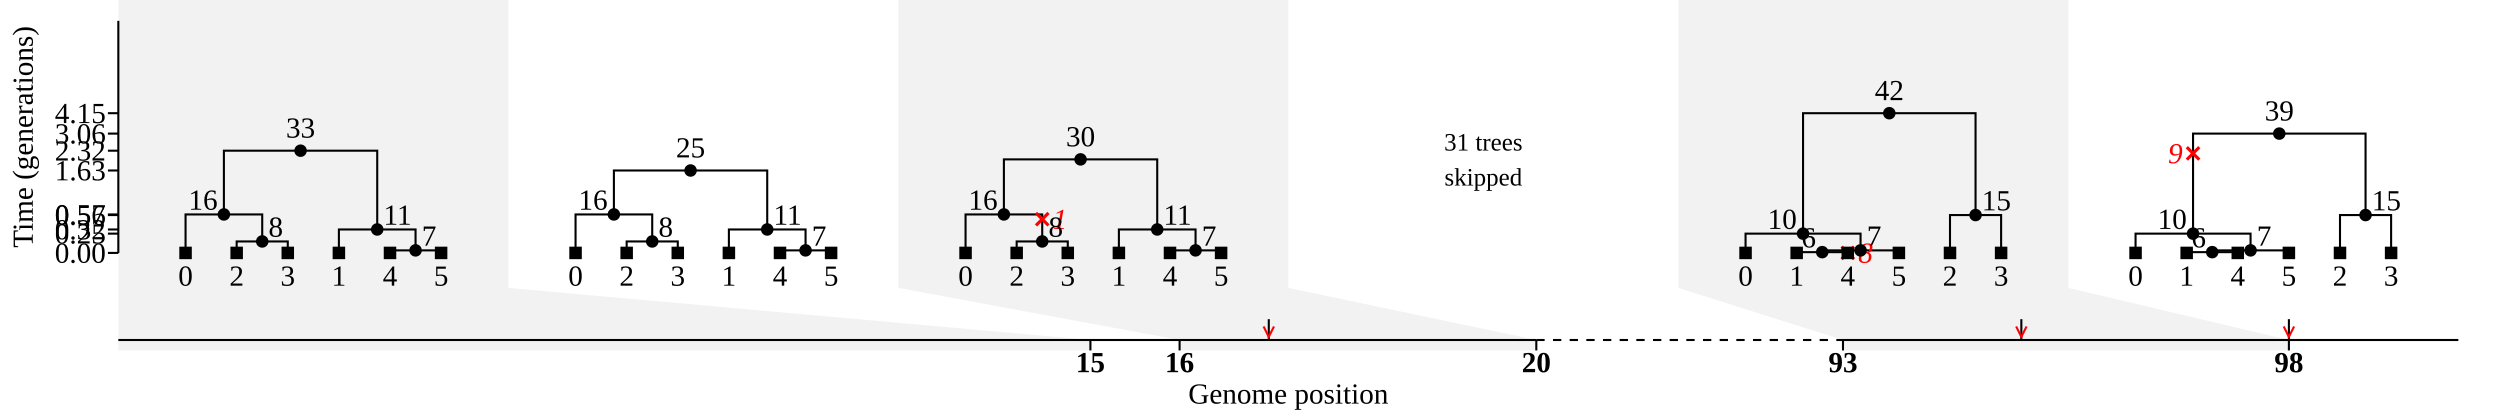
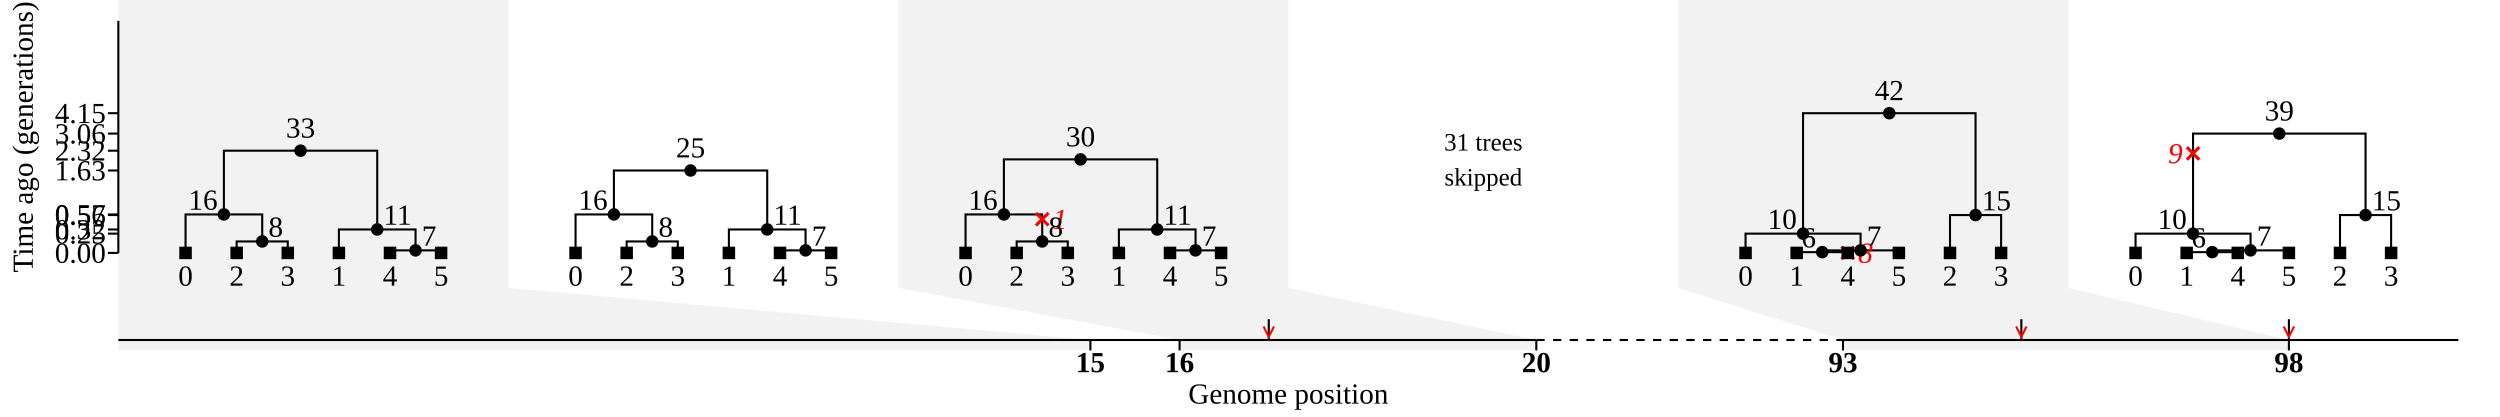
<svg xmlns="http://www.w3.org/2000/svg" baseProfile="full" height="200" version="1.1" width="1200">
  <defs>
    <style type="text/css">.background path {fill: #808080; fill-opacity: 0}.background path:nth-child(odd) {fill-opacity: .1}.axes {font-size: 14px}.x-axis .tick .lab {font-weight: bold; dominant-baseline: hanging}.axes, .tree {font-size: 14px; text-anchor: middle}.axes line, .edge {stroke: black; fill: none}.axes .ax-skip {stroke-dasharray: 4}.y-axis .grid {stroke: #FAFAFA}.node &gt; .sym {fill: black; stroke: none}.site &gt; .sym {stroke: black}.mut text {fill: red; font-style: italic}.mut.extra text {fill: hotpink}.mut line {fill: none; stroke: none}.mut .sym {fill: none; stroke: red}.mut.extra .sym {stroke: hotpink}.node .mut .sym {stroke-width: 1.5px}.tree text, .tree-sequence text {dominant-baseline: central}.plotbox .lab.lft {text-anchor: end}.plotbox .lab.rgt {text-anchor: start}</style>
  </defs>
  <g class="tree-sequence">
    <g class="background">
      <path d="M56.8,0 l187.2,0 l0,138.2 l279.396,25 l0,5 l-466.596,0 l0,-5 l0,-25 l0,-138.2z" />
      <path d="M244,0 l187.2,0 l0,138.2 l135.004,25 l0,5 l-42.807,0 l0,-5 l-279.396,-25 l0,-138.2z" />
      <path d="M431.2,0 l187.2,0 l0,138.2 l119.032,25 l0,5 l-171.228,0 l0,-5 l-135.004,-25 l0,-138.2z" />
      <path d="M618.4,0 l187.2,0 l0,138.2 l79.032,25 l0,5 l-147.2,0 l0,-5 l-119.032,-25 l0,-138.2z" />
      <path d="M805.6,0 l187.2,0 l0,138.2 l105.867,25 l0,5 l-214.035,0 l0,-5 l-79.032,-25 l0,-138.2z" />
      <path d="M992.8,0 l187.2,0 l0,138.2 l0,25 l0,5 l-81.333,0 l0,-5 l-105.87,-25 l0,-138.2z" />
    </g>
    <g class="axes">
      <g class="x-axis">
        <g class="title" transform="translate(618.4 200)">
          <text class="lab" text-anchor="middle" transform="translate(0 -11)">Genome position</text>
        </g>
        <line class="ax-line" x1="56.8" x2="737.432" y1="163.2" y2="163.2" />
        <line class="ax-skip" x1="737.432" x2="884.632" y1="163.2" y2="163.2" />
        <line class="ax-line" x1="884.632" x2="1180" y1="163.2" y2="163.2" />
        <g class="ticks">
          <g class="tick" transform="translate(523.396 163.2)">
            <line x1="0" x2="0" y1="0" y2="5" />
            <g transform="translate(0 6)">
              <text class="lab">15</text>
            </g>
          </g>
          <g class="tick" transform="translate(566.204 163.2)">
            <line x1="0" x2="0" y1="0" y2="5" />
            <g transform="translate(0 6)">
              <text class="lab">16</text>
            </g>
          </g>
          <g class="tick" transform="translate(737.432 163.2)">
            <line x1="0" x2="0" y1="0" y2="5" />
            <g transform="translate(0 6)">
              <text class="lab">20</text>
            </g>
          </g>
          <g class="tick" transform="translate(884.632 163.2)">
            <line x1="0" x2="0" y1="0" y2="5" />
            <g transform="translate(0 6)">
              <text class="lab">93</text>
            </g>
          </g>
          <g class="tick" transform="translate(1098.67 163.2)">
            <line x1="0" x2="0" y1="0" y2="5" />
            <g transform="translate(0 6)">
              <text class="lab">98</text>
            </g>
          </g>
        </g>
        <g class="site s1" transform="translate(609.011 163.2)">
          <line class="sym" x1="0" x2="0" y1="0" y2="-10" />
          <g class="mut m1">
            <polyline class="sym" points="2.5,-6.5 0,-1.5 -2.5,-6.5" />
          </g>
        </g>
        <g class="site s8" transform="translate(970.246 163.2)">
          <line class="sym" x1="0" x2="0" y1="0" y2="-10" />
          <g class="mut m8">
            <polyline class="sym" points="2.5,-6.5 0,-1.5 -2.5,-6.5" />
          </g>
        </g>
        <g class="site s9" transform="translate(1098.67 163.2)">
          <line class="sym" x1="0" x2="0" y1="0" y2="-10" />
          <g class="mut m9">
            <polyline class="sym" points="2.5,-6.5 0,-1.5 -2.5,-6.5" />
          </g>
        </g>
      </g>
      <g class="y-axis">
        <g class="title" transform="translate(0 65.7)">
-           <text class="lab" text-anchor="middle" transform="translate(11) rotate(-90)">Time (generations)</text>
+           <text class="lab" text-anchor="middle" transform="translate(11) rotate(-90)">Time ago (generations)</text>
        </g>
        <line class="ax-line" x1="56.8" x2="56.8" y1="121.4" y2="10" />
        <g class="ticks">
          <g class="tick" transform="translate(56.8 121.4)">
            <line x1="0" x2="-5" y1="0" y2="0" />
            <g transform="translate(-6 0)">
              <text class="lab" text-anchor="end">0.00</text>
            </g>
          </g>
          <g class="tick" transform="translate(56.8 112.146)">
            <line x1="0" x2="-5" y1="0" y2="0" />
            <g transform="translate(-6 0)">
              <text class="lab" text-anchor="end">0.25</text>
            </g>
          </g>
          <g class="tick" transform="translate(56.8 110.146)">
            <line x1="0" x2="-5" y1="0" y2="0" />
            <g transform="translate(-6 0)">
              <text class="lab" text-anchor="end">0.32</text>
            </g>
          </g>
          <g class="tick" transform="translate(56.8 103.228)">
            <line x1="0" x2="-5" y1="0" y2="0" />
            <g transform="translate(-6 0)">
              <text class="lab" text-anchor="end">0.56</text>
            </g>
          </g>
          <g class="tick" transform="translate(56.8 102.933)">
            <line x1="0" x2="-5" y1="0" y2="0" />
            <g transform="translate(-6 0)">
              <text class="lab" text-anchor="end">0.57</text>
            </g>
          </g>
          <g class="tick" transform="translate(56.8 81.8371)">
            <line x1="0" x2="-5" y1="0" y2="0" />
            <g transform="translate(-6 0)">
              <text class="lab" text-anchor="end">1.63</text>
            </g>
          </g>
          <g class="tick" transform="translate(56.8 72.33)">
            <line x1="0" x2="-5" y1="0" y2="0" />
            <g transform="translate(-6 0)">
              <text class="lab" text-anchor="end">2.32</text>
            </g>
          </g>
          <g class="tick" transform="translate(56.8 64.1243)">
            <line x1="0" x2="-5" y1="0" y2="0" />
            <g transform="translate(-6 0)">
              <text class="lab" text-anchor="end">3.06</text>
            </g>
          </g>
          <g class="tick" transform="translate(56.8 54.3358)">
            <line x1="0" x2="-5" y1="0" y2="0" />
            <g transform="translate(-6 0)">
              <text class="lab" text-anchor="end">4.15</text>
            </g>
          </g>
        </g>
      </g>
    </g>
    <g class="plotbox trees">
      <g class="tree t1" transform="translate(56.8 0)">
        <g class="plotbox">
          <g class="c2 node n33 p0 root" transform="translate(87.4667 72.33)">
            <g class="a33 c2 node n11 p0" transform="translate(36.8 37.8156)">
              <g class="a11 i0 leaf node n1 p0 sample" transform="translate(-18.4 11.2544)">
                <path class="edge" d="M 0 0 V -11.254 H 18.4" />
                <rect class="sym" height="6" width="6" x="-3" y="-3" />
                <text class="lab" transform="translate(0 11)">1</text>
              </g>
              <g class="a11 c2 node n7 p0" transform="translate(18.4 10.0352)">
                <g class="a7 i2 leaf node n4 p0 sample" transform="translate(-12.2667 1.21924)">
                  <path class="edge" d="M 0 0 V -1.219 H 12.267" />
                  <rect class="sym" height="6" width="6" x="-3" y="-3" />
                  <text class="lab" transform="translate(0 11)">4</text>
                </g>
                <g class="a7 i2 leaf node n5 p0 sample" transform="translate(12.2667 1.21924)">
                  <path class="edge" d="M 0 0 V -1.219 H -12.267" />
                  <rect class="sym" height="6" width="6" x="-3" y="-3" />
                  <text class="lab" transform="translate(0 11)">5</text>
                </g>
                <path class="edge" d="M 0 0 V -10.035 H -18.4" />
                <circle class="sym" cx="0" cy="0" r="3" />
                <text class="lab rgt" transform="translate(3 -7.0)">7</text>
              </g>
              <path class="edge" d="M 0 0 V -37.816 H -36.8" />
              <circle class="sym" cx="0" cy="0" r="3" />
              <text class="lab rgt" transform="translate(3 -7.0)">11</text>
            </g>
            <g class="a33 c2 node n16 p0" transform="translate(-36.8 30.6026)">
              <g class="a16 i0 leaf node n0 p0 sample" transform="translate(-18.4 18.4673)">
                <path class="edge" d="M 0 0 V -18.467 H 18.4" />
                <rect class="sym" height="6" width="6" x="-3" y="-3" />
                <text class="lab" transform="translate(0 11)">0</text>
              </g>
              <g class="a16 c2 node n8 p0" transform="translate(18.4 12.9626)">
                <g class="a8 i1 leaf node n2 p0 sample" transform="translate(-12.2667 5.50474)">
                  <path class="edge" d="M 0 0 V -5.505 H 12.267" />
                  <rect class="sym" height="6" width="6" x="-3" y="-3" />
                  <text class="lab" transform="translate(0 11)">2</text>
                </g>
                <g class="a8 i1 leaf node n3 p0 sample" transform="translate(12.2667 5.50474)">
                  <path class="edge" d="M 0 0 V -5.505 H -12.267" />
                  <rect class="sym" height="6" width="6" x="-3" y="-3" />
                  <text class="lab" transform="translate(0 11)">3</text>
                </g>
                <path class="edge" d="M 0 0 V -12.963 H -18.4" />
                <circle class="sym" cx="0" cy="0" r="3" />
                <text class="lab rgt" transform="translate(3 -7.0)">8</text>
              </g>
              <path class="edge" d="M 0 0 V -30.603 H 36.8" />
              <circle class="sym" cx="0" cy="0" r="3" />
              <text class="lab lft" transform="translate(-3 -7.0)">16</text>
            </g>
            <circle class="sym" cx="0" cy="0" r="3" />
            <text class="lab" transform="translate(0 -11)">33</text>
          </g>
        </g>
      </g>
      <g class="tree t2" transform="translate(244 0)">
        <g class="plotbox">
          <g class="c2 node n25 p0 root" transform="translate(87.4667 81.8371)">
            <g class="a25 c2 node n11 p0" transform="translate(36.8 28.3085)">
              <g class="a11 i0 leaf node n1 p0 sample" transform="translate(-18.4 11.2544)">
                <path class="edge" d="M 0 0 V -11.254 H 18.4" />
                <rect class="sym" height="6" width="6" x="-3" y="-3" />
                <text class="lab" transform="translate(0 11)">1</text>
              </g>
              <g class="a11 c2 node n7 p0" transform="translate(18.4 10.0352)">
                <g class="a7 i2 leaf node n4 p0 sample" transform="translate(-12.2667 1.21924)">
                  <path class="edge" d="M 0 0 V -1.219 H 12.267" />
                  <rect class="sym" height="6" width="6" x="-3" y="-3" />
                  <text class="lab" transform="translate(0 11)">4</text>
                </g>
                <g class="a7 i2 leaf node n5 p0 sample" transform="translate(12.2667 1.21924)">
                  <path class="edge" d="M 0 0 V -1.219 H -12.267" />
                  <rect class="sym" height="6" width="6" x="-3" y="-3" />
                  <text class="lab" transform="translate(0 11)">5</text>
                </g>
                <path class="edge" d="M 0 0 V -10.035 H -18.4" />
                <circle class="sym" cx="0" cy="0" r="3" />
                <text class="lab rgt" transform="translate(3 -7.0)">7</text>
              </g>
              <path class="edge" d="M 0 0 V -28.308 H -36.8" />
              <circle class="sym" cx="0" cy="0" r="3" />
              <text class="lab rgt" transform="translate(3 -7.0)">11</text>
            </g>
            <g class="a25 c2 node n16 p0" transform="translate(-36.8 21.0956)">
              <g class="a16 i0 leaf node n0 p0 sample" transform="translate(-18.4 18.4673)">
                <path class="edge" d="M 0 0 V -18.467 H 18.4" />
                <rect class="sym" height="6" width="6" x="-3" y="-3" />
                <text class="lab" transform="translate(0 11)">0</text>
              </g>
              <g class="a16 c2 node n8 p0" transform="translate(18.4 12.9626)">
                <g class="a8 i1 leaf node n2 p0 sample" transform="translate(-12.2667 5.50474)">
                  <path class="edge" d="M 0 0 V -5.505 H 12.267" />
                  <rect class="sym" height="6" width="6" x="-3" y="-3" />
                  <text class="lab" transform="translate(0 11)">2</text>
                </g>
                <g class="a8 i1 leaf node n3 p0 sample" transform="translate(12.2667 5.50474)">
                  <path class="edge" d="M 0 0 V -5.505 H -12.267" />
                  <rect class="sym" height="6" width="6" x="-3" y="-3" />
                  <text class="lab" transform="translate(0 11)">3</text>
                </g>
                <path class="edge" d="M 0 0 V -12.963 H -18.4" />
                <circle class="sym" cx="0" cy="0" r="3" />
                <text class="lab rgt" transform="translate(3 -7.0)">8</text>
              </g>
              <path class="edge" d="M 0 0 V -21.096 H 36.8" />
              <circle class="sym" cx="0" cy="0" r="3" />
              <text class="lab lft" transform="translate(-3 -7.0)">16</text>
            </g>
            <circle class="sym" cx="0" cy="0" r="3" />
            <text class="lab" transform="translate(0 -11)">25</text>
          </g>
        </g>
      </g>
      <g class="tree t3" transform="translate(431.2 0)">
        <g class="plotbox">
          <g class="c2 node n30 p0 root" transform="translate(87.4667 76.5022)">
            <g class="a30 c2 node n11 p0" transform="translate(36.8 33.6434)">
              <g class="a11 i0 leaf node n1 p0 sample" transform="translate(-18.4 11.2544)">
                <path class="edge" d="M 0 0 V -11.254 H 18.4" />
                <rect class="sym" height="6" width="6" x="-3" y="-3" />
                <text class="lab" transform="translate(0 11)">1</text>
              </g>
              <g class="a11 c2 node n7 p0" transform="translate(18.4 10.0352)">
                <g class="a7 i2 leaf node n4 p0 sample" transform="translate(-12.2667 1.21924)">
                  <path class="edge" d="M 0 0 V -1.219 H 12.267" />
                  <rect class="sym" height="6" width="6" x="-3" y="-3" />
                  <text class="lab" transform="translate(0 11)">4</text>
                </g>
                <g class="a7 i2 leaf node n5 p0 sample" transform="translate(12.2667 1.21924)">
                  <path class="edge" d="M 0 0 V -1.219 H -12.267" />
                  <rect class="sym" height="6" width="6" x="-3" y="-3" />
                  <text class="lab" transform="translate(0 11)">5</text>
                </g>
                <path class="edge" d="M 0 0 V -10.035 H -18.4" />
                <circle class="sym" cx="0" cy="0" r="3" />
                <text class="lab rgt" transform="translate(3 -7.0)">7</text>
              </g>
              <path class="edge" d="M 0 0 V -33.643 H -36.8" />
              <circle class="sym" cx="0" cy="0" r="3" />
              <text class="lab rgt" transform="translate(3 -7.0)">11</text>
            </g>
            <g class="a30 c2 node n16 p0" transform="translate(-36.8 26.4305)">
              <g class="a16 i0 leaf node n0 p0 sample" transform="translate(-18.4 18.4673)">
                <path class="edge" d="M 0 0 V -18.467 H 18.4" />
                <rect class="sym" height="6" width="6" x="-3" y="-3" />
                <text class="lab" transform="translate(0 11)">0</text>
              </g>
              <g class="a16 c2 m1 node n8 p0 s1" transform="translate(18.4 12.9626)">
                <g class="a8 i1 leaf node n2 p0 sample" transform="translate(-12.2667 5.50474)">
                  <path class="edge" d="M 0 0 V -5.505 H 12.267" />
                  <rect class="sym" height="6" width="6" x="-3" y="-3" />
                  <text class="lab" transform="translate(0 11)">2</text>
                </g>
                <g class="a8 i1 leaf node n3 p0 sample" transform="translate(12.2667 5.50474)">
                  <path class="edge" d="M 0 0 V -5.505 H -12.267" />
                  <rect class="sym" height="6" width="6" x="-3" y="-3" />
                  <text class="lab" transform="translate(0 11)">3</text>
                </g>
                <path class="edge" d="M 0 0 V -12.963 H -18.4" />
                <g class="mut m1 s1" transform="translate(0 -10.6868)">
                  <line x1="0" x2="0" y1="0" y2="10.687" />
                  <path class="sym" d="M -3,-3 l 6,6 M -3,3 l 6,-6" />
                  <text class="lab rgt" transform="translate(5 0)">1</text>
                </g>
                <circle class="sym" cx="0" cy="0" r="3" />
                <text class="lab rgt" transform="translate(3 -7.0)">8</text>
              </g>
              <path class="edge" d="M 0 0 V -26.43 H 36.8" />
              <circle class="sym" cx="0" cy="0" r="3" />
              <text class="lab lft" transform="translate(-3 -7.0)">16</text>
            </g>
            <circle class="sym" cx="0" cy="0" r="3" />
            <text class="lab" transform="translate(0 -11)">30</text>
          </g>
        </g>
      </g>
      <g class="skipped" transform="translate(618.4 0)">
        <g class="plotbox">
          <g transform="translate(93.6 68.2)">
            <text text-anchor="middle">31 trees</text>
          </g>
          <g transform="translate(93.6 85)">
            <text text-anchor="middle">skipped</text>
          </g>
        </g>
      </g>
      <g class="tree t35" transform="translate(805.6 0)">
        <g class="plotbox">
          <g class="c2 node n42 p0 root" transform="translate(101.267 54.3358)">
            <g class="a42 c2 node n10 p0" transform="translate(-41.4 57.8103)">
              <g class="a10 i0 leaf node n0 p0 sample" transform="translate(-27.6 9.25386)">
                <path class="edge" d="M 0 0 V -9.254 H 27.6" />
                <rect class="sym" height="6" width="6" x="-3" y="-3" />
                <text class="lab" transform="translate(0 11)">0</text>
              </g>
              <g class="a10 c2 node n7 p0" transform="translate(27.6 8.03462)">
                <g class="a7 i2 leaf node n5 p0 sample" transform="translate(18.4 1.21924)">
                  <path class="edge" d="M 0 0 V -1.219 H -18.4" />
                  <rect class="sym" height="6" width="6" x="-3" y="-3" />
                  <text class="lab" transform="translate(0 11)">5</text>
                </g>
                <g class="a7 c2 node n6 p0" transform="translate(-18.4 0.8489)">
                  <g class="a6 i0 leaf node n1 p0 sample" transform="translate(-12.2667 0.370343)">
                    <path class="edge" d="M 0 0 V -0.37 H 12.267" />
                    <rect class="sym" height="6" width="6" x="-3" y="-3" />
                    <text class="lab" transform="translate(0 11)">1</text>
                  </g>
                  <g class="a6 i2 leaf m8 node n4 p0 s8 sample" transform="translate(12.2667 0.370343)">
                    <path class="edge" d="M 0 0 V -0.37 H -12.267" />
                    <g class="mut m8 s8" transform="translate(0 -4.25526e-05)">
                      <line x1="0" x2="0" y1="0" y2="4.25526e-05" />
                      <path class="sym" d="M -3,-3 l 6,6 M -3,3 l 6,-6" />
                      <text class="lab rgt" transform="translate(5 0)">8</text>
                    </g>
                    <rect class="sym" height="6" width="6" x="-3" y="-3" />
                    <text class="lab" transform="translate(0 11)">4</text>
                  </g>
                  <path class="edge" d="M 0 0 V -0.849 H 18.4" />
                  <circle class="sym" cx="0" cy="0" r="3" />
                  <text class="lab lft" transform="translate(-3 -7.0)">6</text>
                </g>
                <path class="edge" d="M 0 0 V -8.035 H -27.6" />
                <circle class="sym" cx="0" cy="0" r="3" />
                <text class="lab rgt" transform="translate(3 -7.0)">7</text>
              </g>
              <path class="edge" d="M 0 0 V -57.81 H 41.4" />
              <circle class="sym" cx="0" cy="0" r="3" />
              <text class="lab lft" transform="translate(-3 -7.0)">10</text>
            </g>
            <g class="a42 c2 node n15 p0" transform="translate(41.4 48.8921)">
              <g class="a15 i1 leaf node n2 p0 sample" transform="translate(-12.2667 18.1721)">
                <path class="edge" d="M 0 0 V -18.172 H 12.267" />
                <rect class="sym" height="6" width="6" x="-3" y="-3" />
                <text class="lab" transform="translate(0 11)">2</text>
              </g>
              <g class="a15 i1 leaf node n3 p0 sample" transform="translate(12.2667 18.1721)">
                <path class="edge" d="M 0 0 V -18.172 H -12.267" />
                <rect class="sym" height="6" width="6" x="-3" y="-3" />
                <text class="lab" transform="translate(0 11)">3</text>
              </g>
              <path class="edge" d="M 0 0 V -48.892 H -41.4" />
              <circle class="sym" cx="0" cy="0" r="3" />
              <text class="lab rgt" transform="translate(3 -7.0)">15</text>
            </g>
            <circle class="sym" cx="0" cy="0" r="3" />
            <text class="lab" transform="translate(0 -11)">42</text>
          </g>
        </g>
      </g>
      <g class="tree t36" transform="translate(992.8 0)">
        <g class="plotbox">
          <g class="c2 node n39 p0 root" transform="translate(101.267 64.1243)">
            <g class="a39 c2 m9 node n10 p0 s9" transform="translate(-41.4 48.0218)">
              <g class="a10 i0 leaf node n0 p0 sample" transform="translate(-27.6 9.25386)">
                <path class="edge" d="M 0 0 V -9.254 H 27.6" />
                <rect class="sym" height="6" width="6" x="-3" y="-3" />
                <text class="lab" transform="translate(0 11)">0</text>
              </g>
              <g class="a10 c2 node n7 p0" transform="translate(27.6 8.03462)">
                <g class="a7 i2 leaf node n5 p0 sample" transform="translate(18.4 1.21924)">
                  <path class="edge" d="M 0 0 V -1.219 H -18.4" />
                  <rect class="sym" height="6" width="6" x="-3" y="-3" />
                  <text class="lab" transform="translate(0 11)">5</text>
                </g>
                <g class="a7 c2 node n6 p0" transform="translate(-18.4 0.8489)">
                  <g class="a6 i0 leaf node n1 p0 sample" transform="translate(-12.2667 0.370343)">
                    <path class="edge" d="M 0 0 V -0.37 H 12.267" />
                    <rect class="sym" height="6" width="6" x="-3" y="-3" />
                    <text class="lab" transform="translate(0 11)">1</text>
                  </g>
                  <g class="a6 i2 leaf node n4 p0 sample" transform="translate(12.2667 0.370343)">
                    <path class="edge" d="M 0 0 V -0.37 H -12.267" />
                    <rect class="sym" height="6" width="6" x="-3" y="-3" />
                    <text class="lab" transform="translate(0 11)">4</text>
                  </g>
                  <path class="edge" d="M 0 0 V -0.849 H 18.4" />
                  <circle class="sym" cx="0" cy="0" r="3" />
                  <text class="lab lft" transform="translate(-3 -7.0)">6</text>
                </g>
                <path class="edge" d="M 0 0 V -8.035 H -27.6" />
                <circle class="sym" cx="0" cy="0" r="3" />
                <text class="lab rgt" transform="translate(3 -7.0)">7</text>
              </g>
              <path class="edge" d="M 0 0 V -48.022 H 41.4" />
              <g class="mut m9 s9" transform="translate(0 -38.5128)">
                <line x1="0" x2="0" y1="0" y2="38.513" />
                <path class="sym" d="M -3,-3 l 6,6 M -3,3 l 6,-6" />
                <text class="lab lft" transform="translate(-5 0)">9</text>
              </g>
              <circle class="sym" cx="0" cy="0" r="3" />
              <text class="lab lft" transform="translate(-3 -7.0)">10</text>
            </g>
            <g class="a39 c2 node n15 p0" transform="translate(41.4 39.1036)">
              <g class="a15 i1 leaf node n2 p0 sample" transform="translate(-12.2667 18.1721)">
                <path class="edge" d="M 0 0 V -18.172 H 12.267" />
                <rect class="sym" height="6" width="6" x="-3" y="-3" />
                <text class="lab" transform="translate(0 11)">2</text>
              </g>
              <g class="a15 i1 leaf node n3 p0 sample" transform="translate(12.2667 18.1721)">
                <path class="edge" d="M 0 0 V -18.172 H -12.267" />
                <rect class="sym" height="6" width="6" x="-3" y="-3" />
                <text class="lab" transform="translate(0 11)">3</text>
              </g>
              <path class="edge" d="M 0 0 V -39.104 H -41.4" />
              <circle class="sym" cx="0" cy="0" r="3" />
              <text class="lab rgt" transform="translate(3 -7.0)">15</text>
            </g>
            <circle class="sym" cx="0" cy="0" r="3" />
            <text class="lab" transform="translate(0 -11)">39</text>
          </g>
        </g>
      </g>
    </g>
  </g>
</svg>
